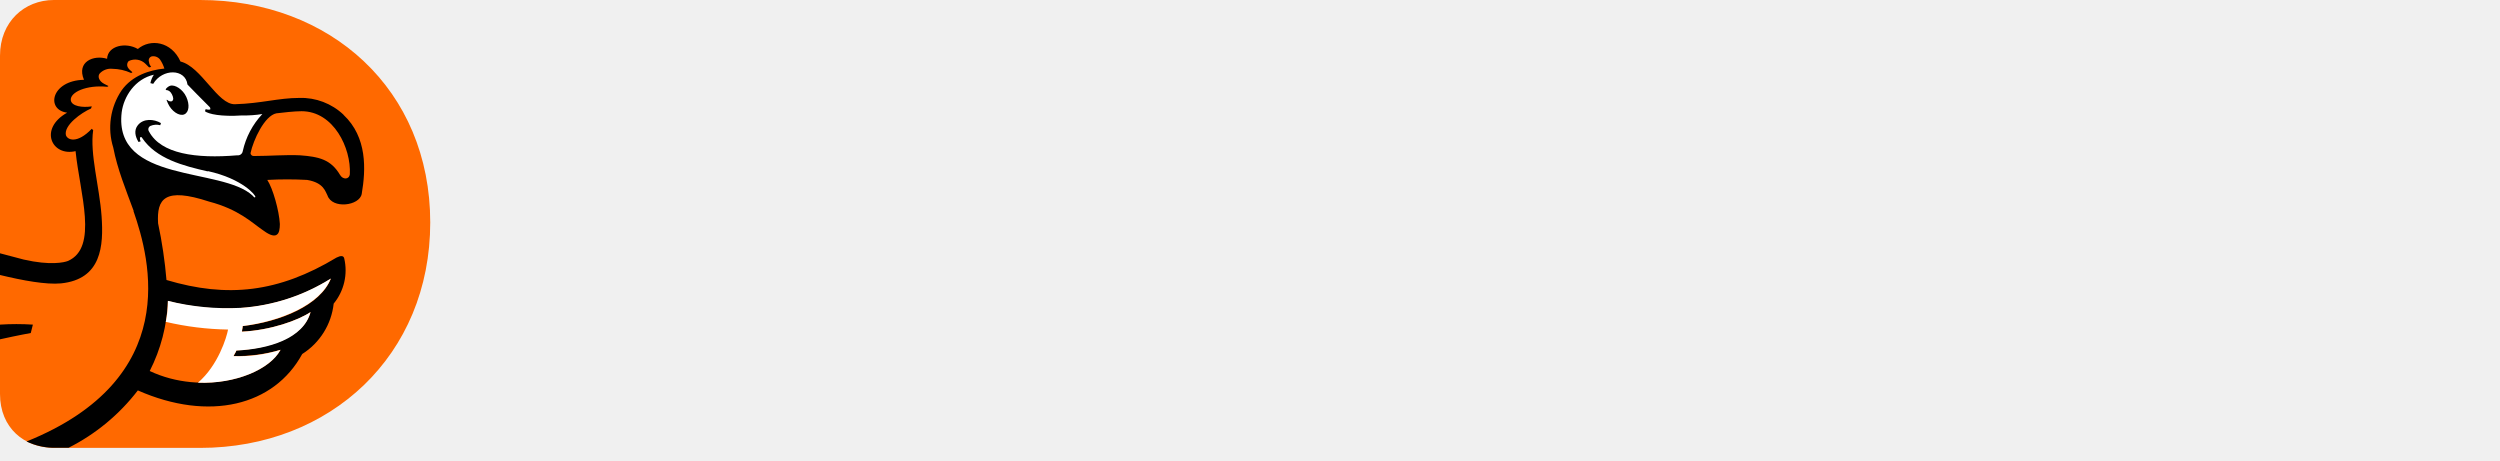
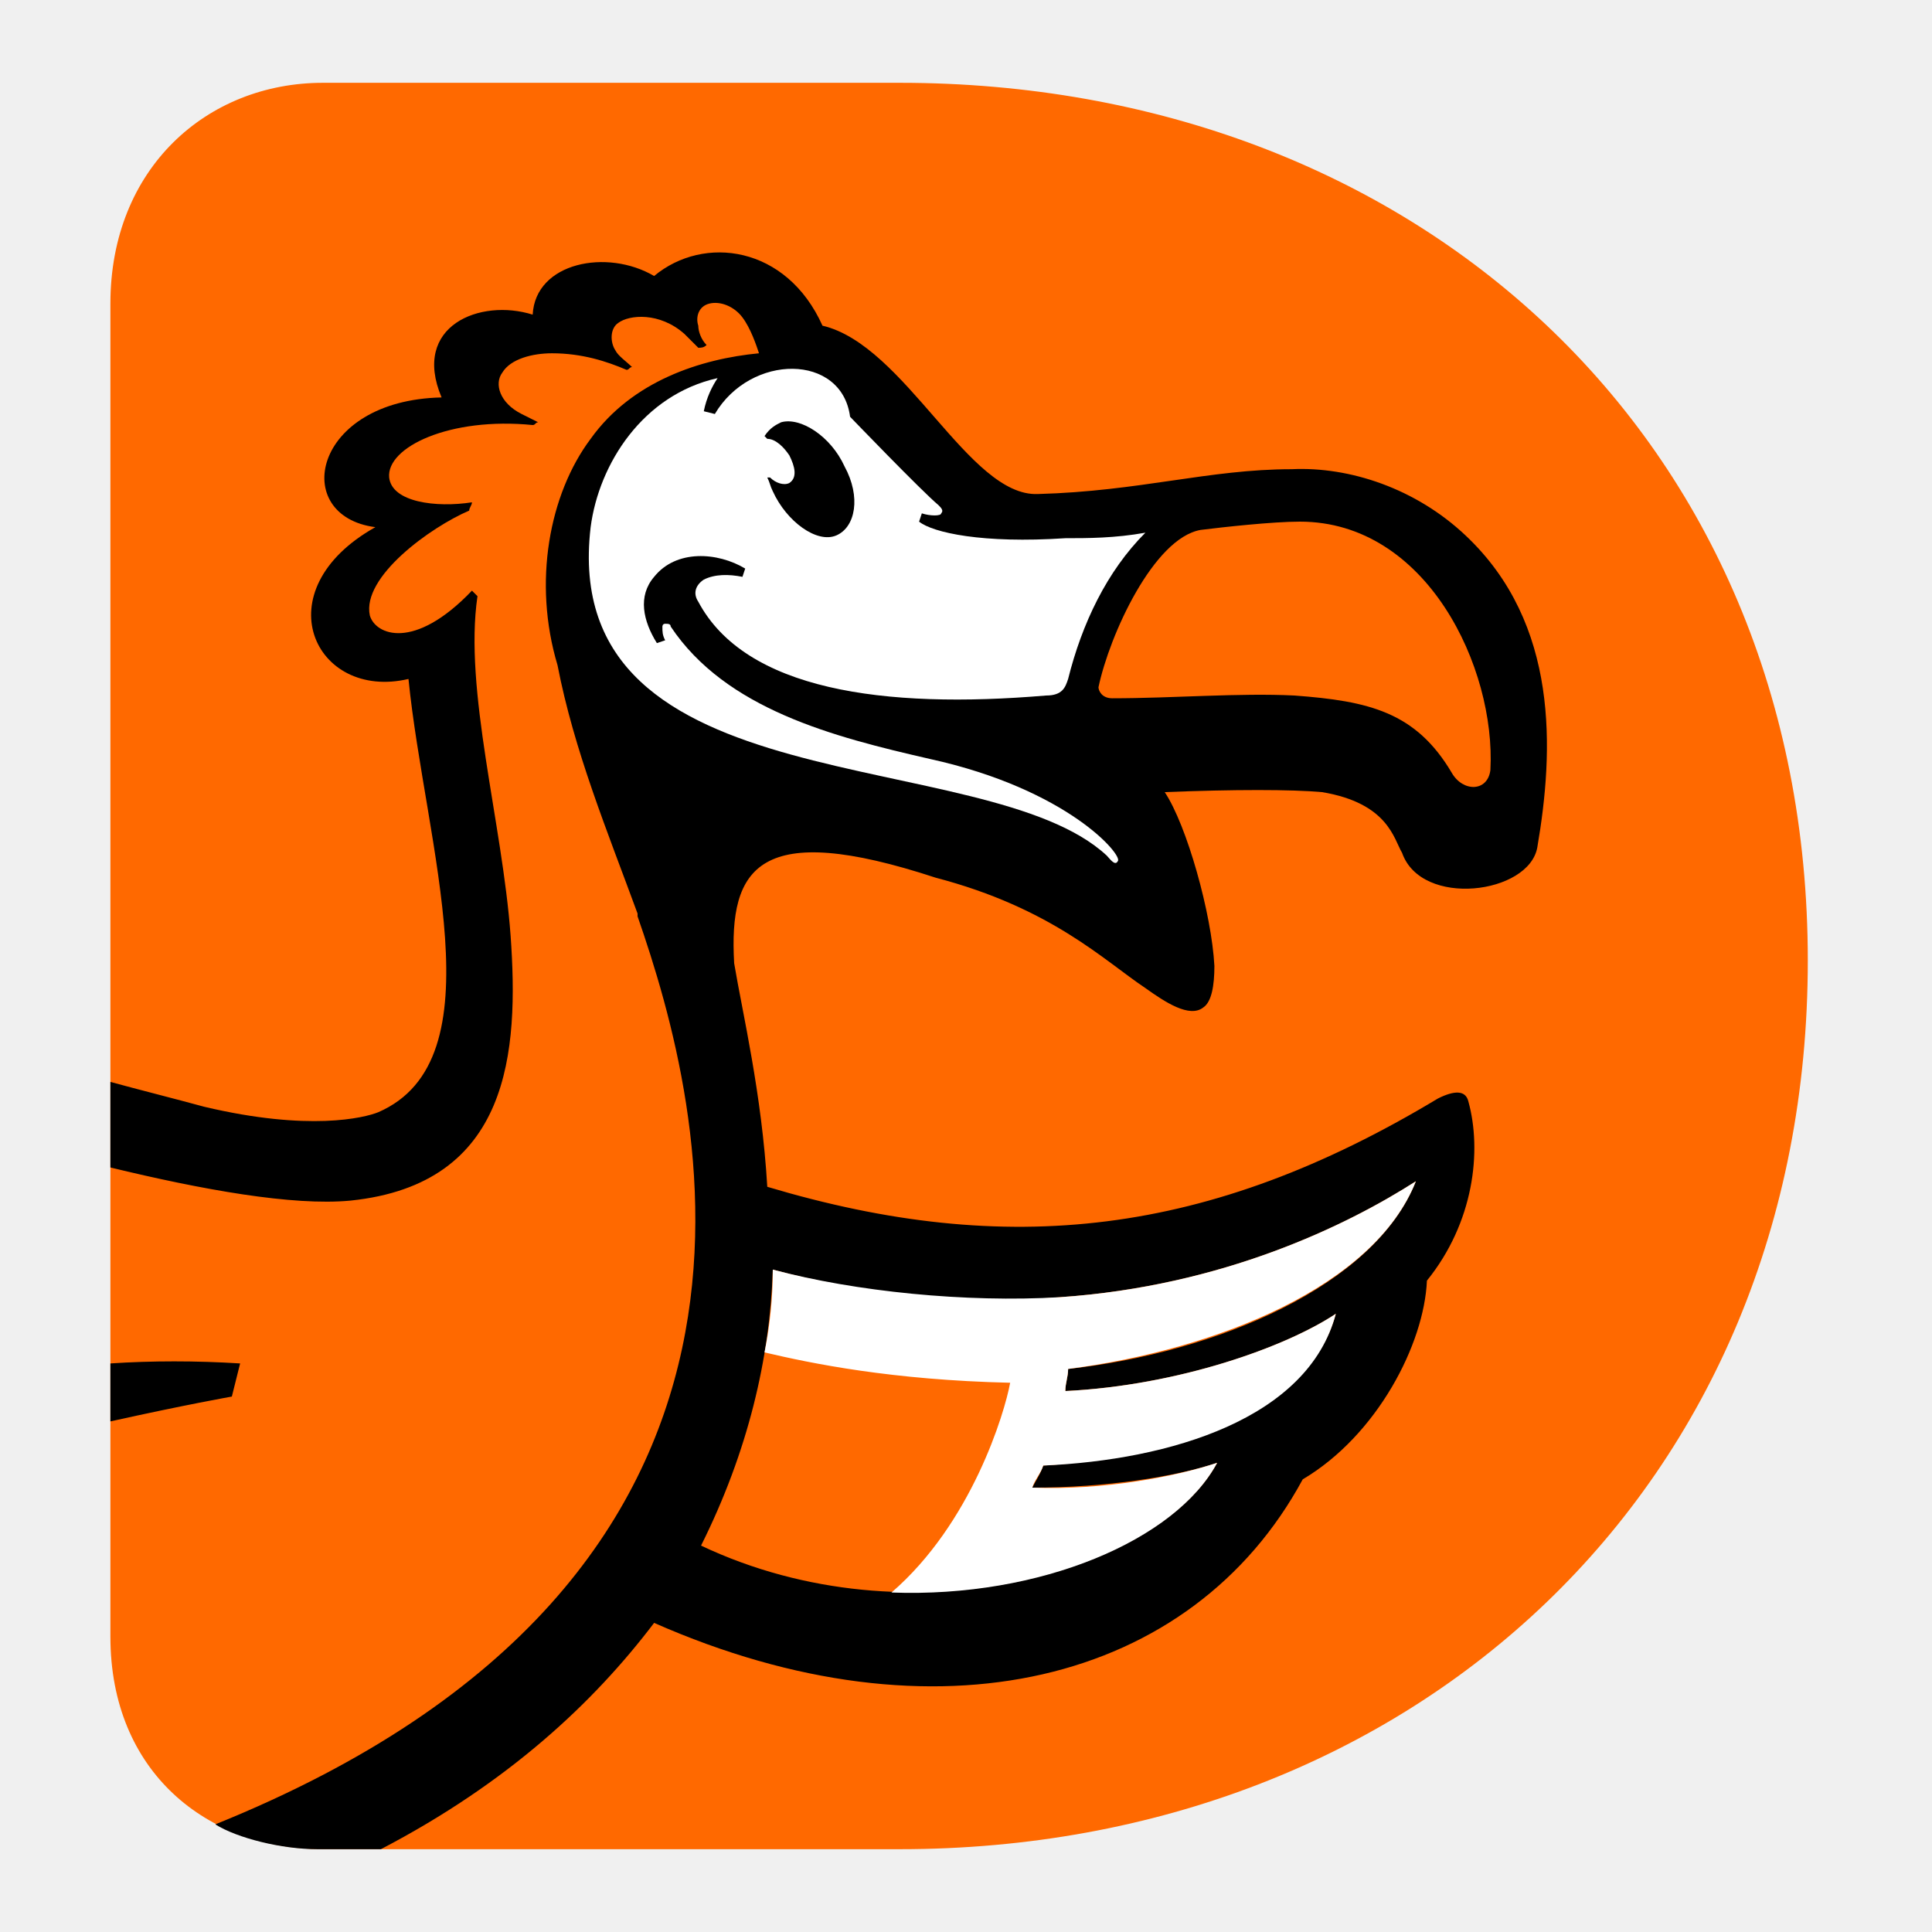
- <svg xmlns="http://www.w3.org/2000/svg" viewBox="0 0 532.32 97.95">
-   <g>
-     <path fill="#ff6900" d="M42.61,0c27.71,0,49,19.07,49,47.37s-21.3,48-49,48H11.47C5.21,95.34,0,91.17,0,83.87v-72C0,4.62,5.21,0,11.47,0Z" />
-     <path d="M74.49,37.09c-.15,1.19-1.49,1.19-2.09.15-1.94-3.28-4.47-3.87-8.49-4.17-3-.15-6.55.15-9.83.15a.67.67,0,0,1-.74-.6c.6-2.83,3-8,5.51-8.49,1.19-.15,3.87-.45,5.36-.45,6.85,0,10.58,7.9,10.28,13.41m-38.73,27a47.71,47.71,0,0,0,15.49,1.49,41.26,41.26,0,0,0,19.22-6.26C68.23,65,59.74,68.53,51.69,69.42c0,.45-.15.74-.15,1.19,6.11-.3,11.92-2.38,14.6-4.17-1.49,5.51-8.94,7.75-15.79,8.19a8.85,8.85,0,0,1-.6,1.19,34.28,34.28,0,0,0,10-1.34C56.61,80.3,43.2,84.32,31.88,79a35.74,35.74,0,0,0,3.87-14.9M73.15,24.43a13.1,13.1,0,0,0-9.39-3.58c-4.47,0-8.19,1.19-13.71,1.34-3.72.15-7.15-8-11.62-9.09C36.5,8.79,32,8.19,29.35,10.43c-2.53-1.49-6.41-.74-6.55,2.09-2.83-.89-6.55.6-4.92,4.47-7,.15-8.19,6.41-3.58,7-6.11,3.43-3.28,9.39,1.79,8.19C17,41.12,21,52.74,14.45,55.57c-.74.3-3.72,1-9.39-.3-1.64-.45-3.43-.89-5.07-1.34v4.62c4.92,1.19,9.83,2.09,13,1.79,8.64-.89,9.09-8,8.64-14.3s-2.53-13.26-1.79-18.32l-.3-.3c-3.13,3.28-5.21,2.38-5.51,1.34-.45-2.09,3.28-4.77,5.36-5.66,0-.15.15-.3.15-.45-1.94.3-4.32,0-4.47-1.34-.15-1.64,3.28-3.28,7.75-2.83.15,0,.15-.15.3-.15l-.89-.45c-1.19-.6-1.49-1.64-1-2.23a3.19,3.19,0,0,1,2.68-1,10,10,0,0,1,4,.89c.15,0,.15-.15.3-.15-.3-.3-.74-.6-.89-.89A1.13,1.13,0,0,1,27.41,13a3.11,3.11,0,0,1,3.58.6l.74.74a.55.55,0,0,0,.45-.15,1.61,1.61,0,0,1-.45-1,.89.89,0,0,1,.6-1.19,1.81,1.81,0,0,1,1.79.74A7.27,7.27,0,0,1,35,14.6c-3.13.3-6.85,1.49-9.09,4.62h0a14.2,14.2,0,0,0-1.79,12.22c.89,4.62,2.68,8.94,4.32,13.41h0V45h0C32,55.27,38.88,80.59,5.66,94a13.65,13.65,0,0,0,5.51,1.34H14.6A43,43,0,0,0,29.35,83.13c15.2,6.7,29,3.28,35-7.75a14.56,14.56,0,0,0,6.7-10.73A11.15,11.15,0,0,0,73.29,55c-.15-.6-.74-.6-1.64-.15-12.36,7.45-23.24,8.64-36.2,4.77a97.9,97.9,0,0,0-1.79-12.07c-.3-5.21,1.34-7.75,10.88-4.62,6.26,1.64,9.09,4.47,11.32,6,1,.74,2.38,1.64,3.13,1,.45-.3.6-1.19.6-2.23-.15-2.83-1.49-7.6-2.68-9.39a78,78,0,0,1,8.49,0c3.58.6,3.87,2.53,4.32,3.28,1,3,6.85,2.23,7.3-.3.89-5.21,1.19-12.07-3.87-16.83M7,69.12a54.89,54.89,0,0,0-7,0v3.13c4-.89,6.55-1.34,6.55-1.34Z" />
-     <path fill="#fff" d="M44.25,36.5c-5.21-1.19-11-2.68-14-7.15,0-.15-.15-.15-.3-.15a.15.15,0,0,0-.15.15,1.34,1.34,0,0,0,.15.74l-.45.15c-.74-1.19-1-2.53-.15-3.58,1.19-1.49,3.43-1.34,4.92-.45l-.15.45a3.27,3.27,0,0,0-2.09.15.81.81,0,0,0-.3,1.19c2.53,4.77,10,5.81,18.77,5.07a1.05,1.05,0,0,0,1.19-.89,16.88,16.88,0,0,1,4.17-7.9,23.35,23.35,0,0,1-4.32.3c-4.47.3-7.15-.3-7.9-.89l.15-.45c.45.15,1,.15,1,0s0-.3-.15-.45C43.8,22,39.92,18,39.92,18c-.45-3.43-5.36-3.43-7.3-.15l-.6-.15a5,5,0,0,1,.74-1.79c-4,.89-6.41,4.62-6.85,8-1.79,15.2,21.3,11.62,27.86,17.73.15.15.45.6.6.3s-2.68-3.87-10.13-5.51m-8-18.17c1-.3,2.68.74,3.43,2.38s.6,3.28-.45,3.72S36.5,23.69,35.75,22c-.15-.3-.15-.45-.3-.74h.15a1,1,0,0,0,1,.3c.45-.3.3-.89,0-1.49s-.74-.89-1.19-.89l-.15-.15a2,2,0,0,1,.89-.74" />
-     <path fill="#fff" d="M70.46,59.29a41.26,41.26,0,0,1-19.22,6.26,52.7,52.7,0,0,1-15.49-1.49,22.74,22.74,0,0,1-.45,4.47,62,62,0,0,0,13.26,1.64c-.3,1.64-2.09,7.6-6.41,11.32,8,.3,15.34-2.83,17.58-7a30.45,30.45,0,0,1-10,1.34c.15-.45.45-.74.6-1.19,6.85-.3,14.3-2.53,15.79-8.19-2.68,1.79-8.49,3.87-14.6,4.17,0-.45.15-.74.15-1.19,8-1,16.54-4.47,18.77-10.13" />
-   </g>
+ <svg id="logo_svg__Layer_1" x="0" y="0" viewBox="0 0 70 70" xml:space="preserve">
+   <style>.logo_svg__st1{fill:#fff}</style>
+   <path d="M32.6 3c18.6 0 32.9 12.8 32.9 31.8C65.5 53.9 51.2 67 32.6 67H11.7C7.5 67 4 64.2 4 59.3V11c0-4.9 3.5-8 7.7-8h20.9z" fill="#ff6900" />
+   <path d="M54 27.9c-.1.8-1 .8-1.4.1-1.3-2.2-3-2.6-5.7-2.8-2-.1-4.4.1-6.6.1-.4 0-.5-.3-.5-.4.4-1.9 2-5.4 3.7-5.7.8-.1 2.6-.3 3.6-.3 4.6 0 7.1 5.3 6.9 9M28 46c2.9.8 7 1.3 10.4 1 5.9-.4 10.4-2.6 12.9-4.2-1.5 3.8-7.2 6.2-12.6 6.8 0 .3-.1.5-.1.8 4.1-.2 8-1.6 9.8-2.8-1 3.7-6 5.2-10.6 5.5-.1.3-.3.6-.4.8 2.7 0 5.2-.4 6.7-.9-2.1 3.9-11.1 6.6-18.7 3 1.7-3.4 2.5-6.8 2.6-10m25.1-26.6c-1.8-1.7-4.2-2.5-6.3-2.4-3 0-5.5.8-9.2.9-2.5.1-4.8-5.4-7.8-6.1-1.3-2.9-4.3-3.3-6.1-1.8-1.7-1-4.3-.5-4.4 1.4-1.9-.6-4.4.4-3.3 3-4.7.1-5.5 4.3-2.4 4.7-4.1 2.3-2.2 6.3 1.2 5.5.6 6 3.3 13.8-1.1 15.7-.5.2-2.5.7-6.3-.2-1.1-.3-2.3-.6-3.4-.9v3.1c3.3.8 6.6 1.4 8.7 1.2 5.8-.6 6.1-5.4 5.8-9.6-.3-4.1-1.7-8.9-1.2-12.3l-.2-.2c-2.1 2.2-3.5 1.6-3.7.9-.3-1.4 2.2-3.2 3.6-3.8 0-.1.1-.2.1-.3-1.3.2-2.9 0-3-.9-.1-1.1 2.2-2.2 5.2-1.9.1 0 .1-.1.2-.1l-.6-.3c-.8-.4-1-1.1-.7-1.5.3-.5 1.1-.7 1.8-.7 1.1 0 2 .3 2.7.6.1 0 .1-.1.2-.1-.2-.2-.5-.4-.6-.6-.2-.3-.2-.8.1-1 .4-.3 1.5-.4 2.4.4l.5.5c.1 0 .2 0 .3-.1-.2-.2-.3-.5-.3-.7-.1-.3 0-.7.4-.8s.9.1 1.2.5.5 1 .6 1.3c-2.1.2-4.6 1-6.1 3.1-1.5 2-2.1 5.2-1.2 8.2.6 3.1 1.8 6 2.9 9v.1c2.4 6.9 7 23.9-15.3 32.9.8.5 2.4.9 3.7.9h2.3c4.6-2.4 7.7-5.3 9.9-8.2 10.2 4.5 19.5 2.2 23.5-5.2 2.7-1.6 4.4-4.9 4.5-7.2 1.7-2.1 2-4.7 1.5-6.5-.1-.4-.5-.4-1.1-.1-8.3 5-15.6 5.8-24.3 3.2-.2-3.4-.9-6.3-1.2-8.1-.2-3.5.9-5.2 7.3-3.1 4.2 1.1 6.1 3 7.6 4 .7.5 1.6 1.1 2.1.7.3-.2.4-.8.4-1.5-.1-1.9-1-5.1-1.8-6.3 2.5-.1 4.6-.1 5.7 0 2.4.4 2.6 1.7 2.9 2.2.7 2 4.6 1.5 4.9-.2.6-3.5.8-8.1-2.6-11.3m-44.4 30c-1.6-.1-3.2-.1-4.7 0v2.1c2.7-.6 4.4-.9 4.4-.9l.3-1.2z" />
+   <path class="logo_svg__st1" d="M33.7 27.5c-3.5-.8-7.4-1.8-9.4-4.8 0-.1-.1-.1-.2-.1s-.1.1-.1.1c0 .2 0 .3.1.5l-.3.1c-.5-.8-.7-1.7-.1-2.4.8-1 2.3-.9 3.3-.3l-.1.3c-.5-.1-1-.1-1.4.1-.3.2-.4.5-.2.8C27 25 32 25.7 37.9 25.2c.6 0 .7-.3.8-.6.5-2 1.4-3.9 2.8-5.3-1.1.2-2.1.2-2.9.2-3 .2-4.8-.2-5.3-.6l.1-.3c.3.1.7.1.7 0 .1-.1 0-.2-.1-.3-.6-.5-3.2-3.2-3.2-3.2-.3-2.3-3.6-2.3-4.9-.1l-.4-.1c.1-.5.3-.9.5-1.2-2.7.6-4.3 3.1-4.6 5.4-1.2 10.2 14.3 7.8 18.7 11.9.1.1.3.4.4.2.2-.2-1.8-2.6-6.8-3.7m-5.4-12.2c.7-.2 1.8.5 2.3 1.6.6 1.1.4 2.2-.3 2.5s-1.8-.5-2.3-1.6c-.1-.2-.1-.3-.2-.5h.1c.2.2.5.3.7.2.3-.2.2-.6 0-1-.2-.3-.5-.6-.8-.6l-.1-.1c.2-.3.4-.4.6-.5M51.3 42.8c-2.5 1.6-7 3.8-12.9 4.2-3.4.2-7.4-.2-10.4-1 0 1-.1 2-.3 3 1.7.4 4.6 1 8.9 1.1-.2 1.1-1.4 5.1-4.3 7.6 5.4.2 10.3-1.9 11.8-4.7-1.5.5-4.1 1-6.7.9.1-.3.3-.5.4-.8 4.6-.2 9.6-1.7 10.6-5.5-1.8 1.2-5.7 2.6-9.8 2.8 0-.3.1-.5.1-.8 5.4-.7 11.1-3 12.6-6.8" />
</svg>
